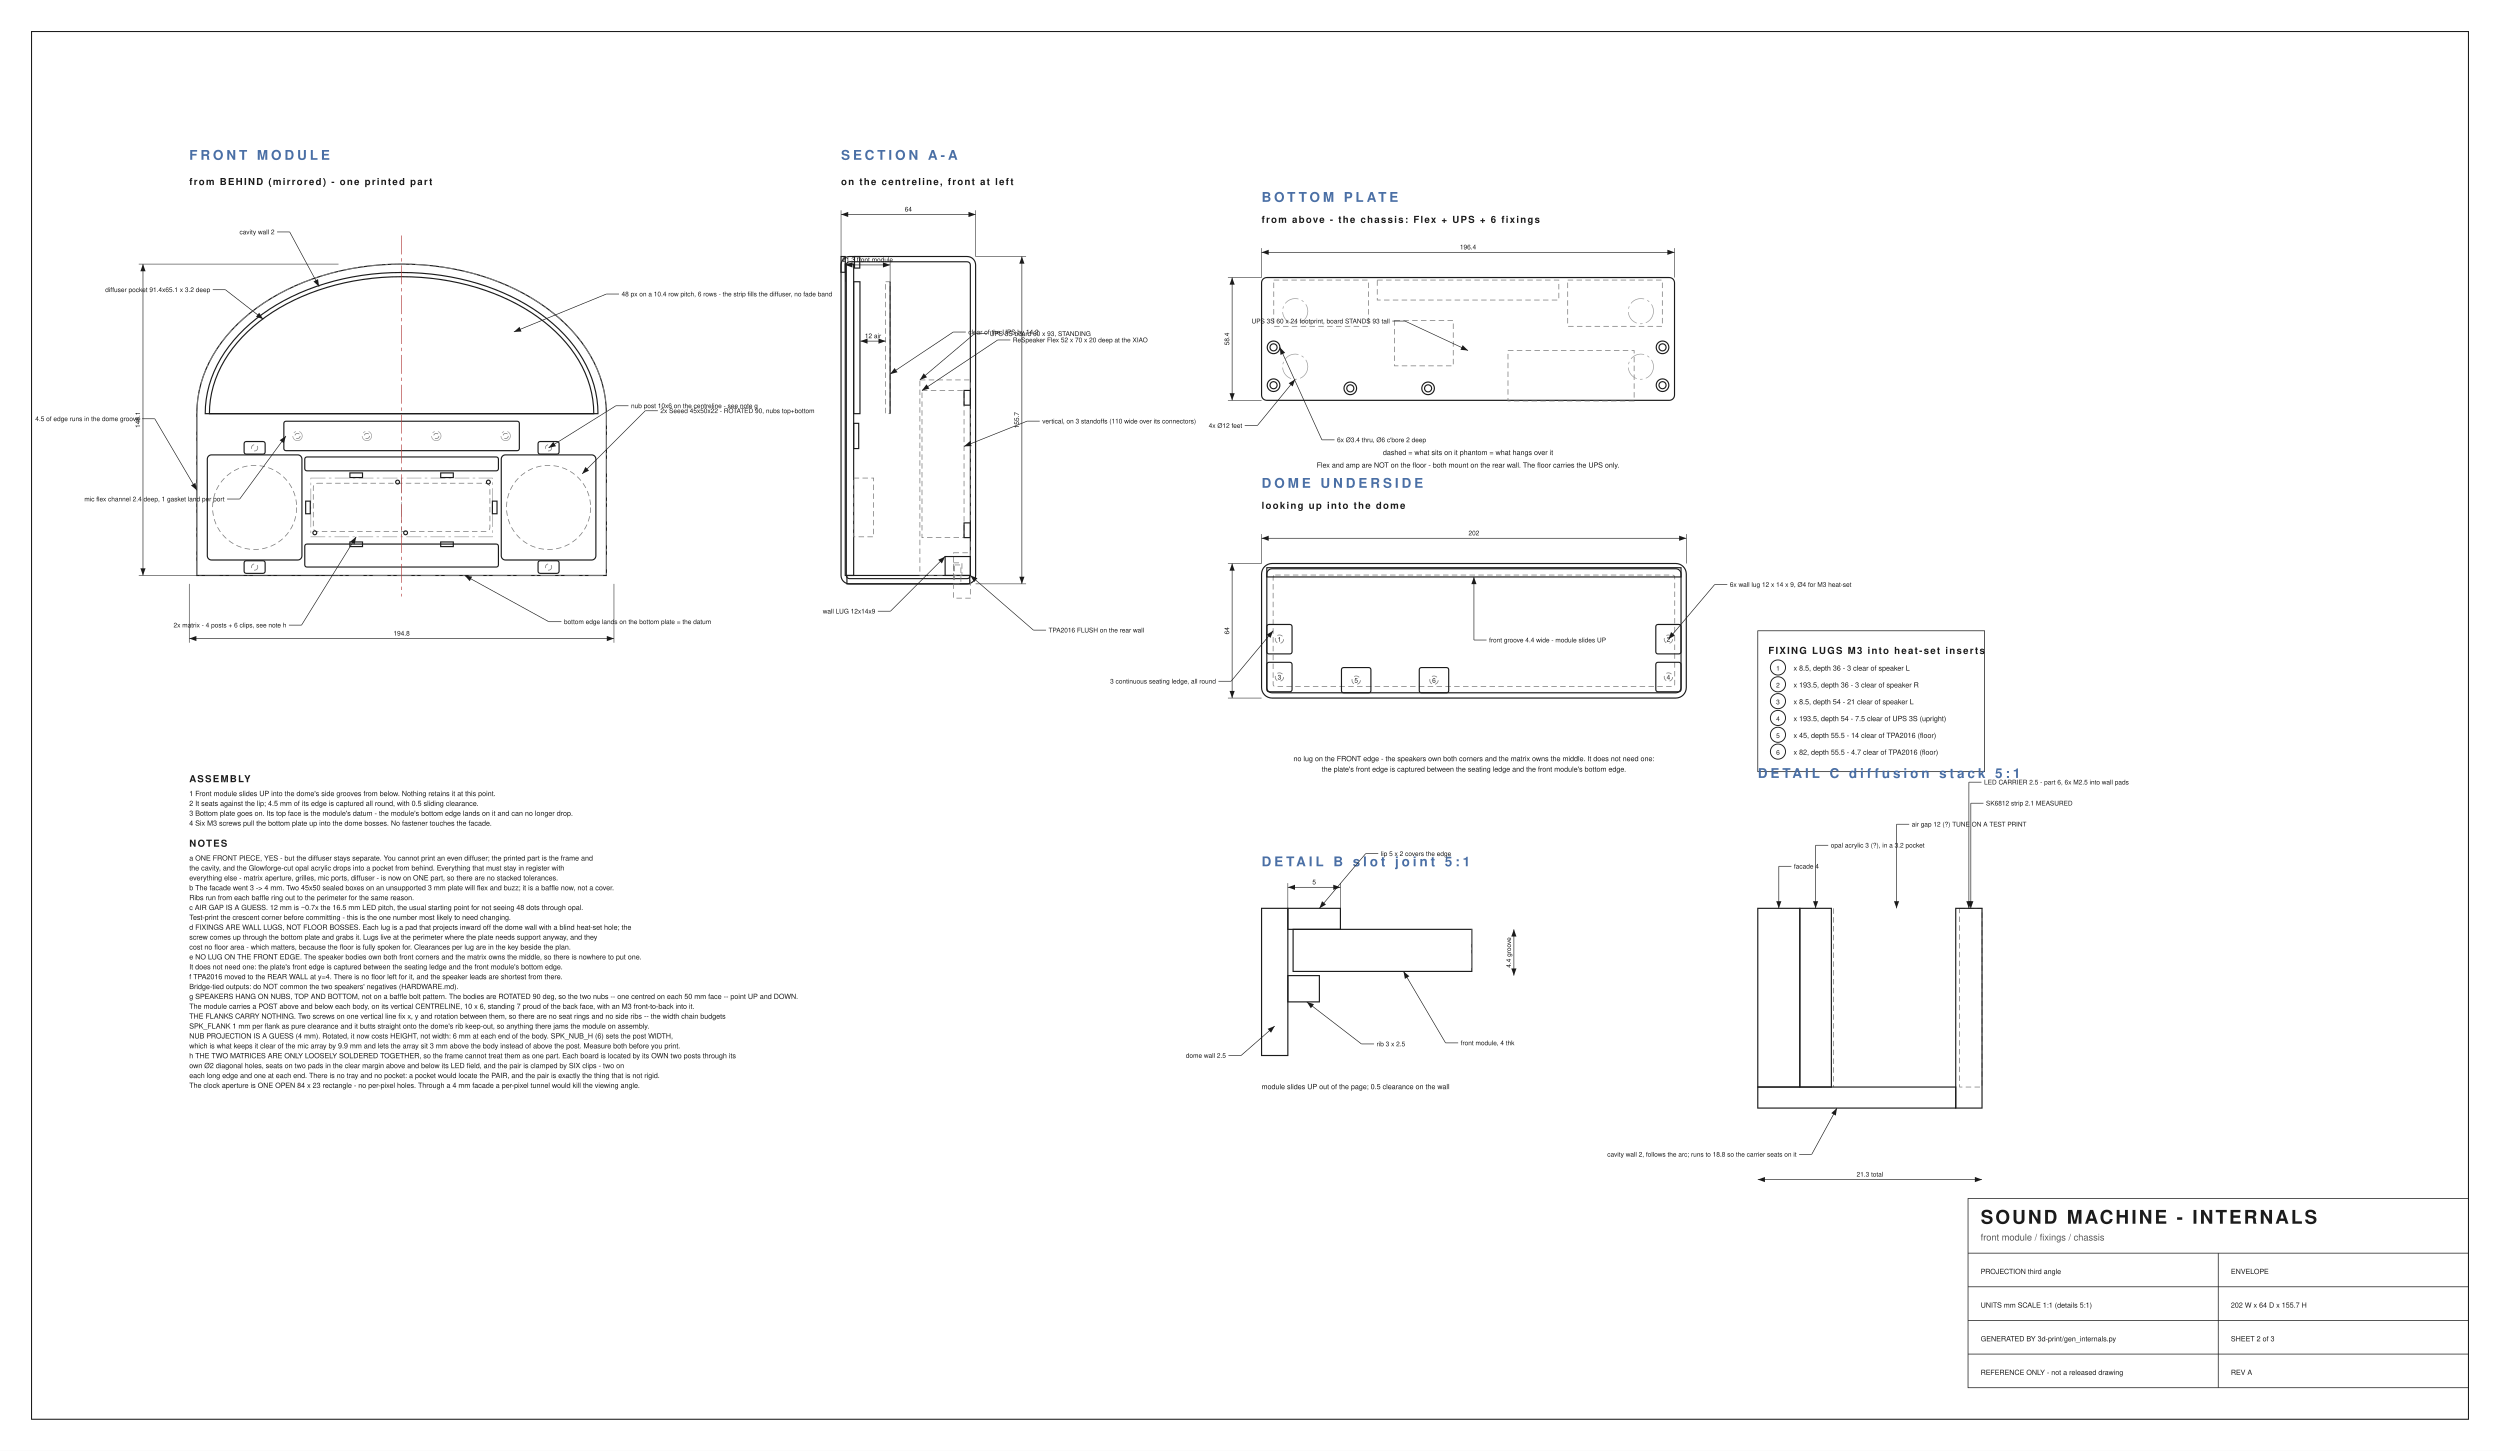
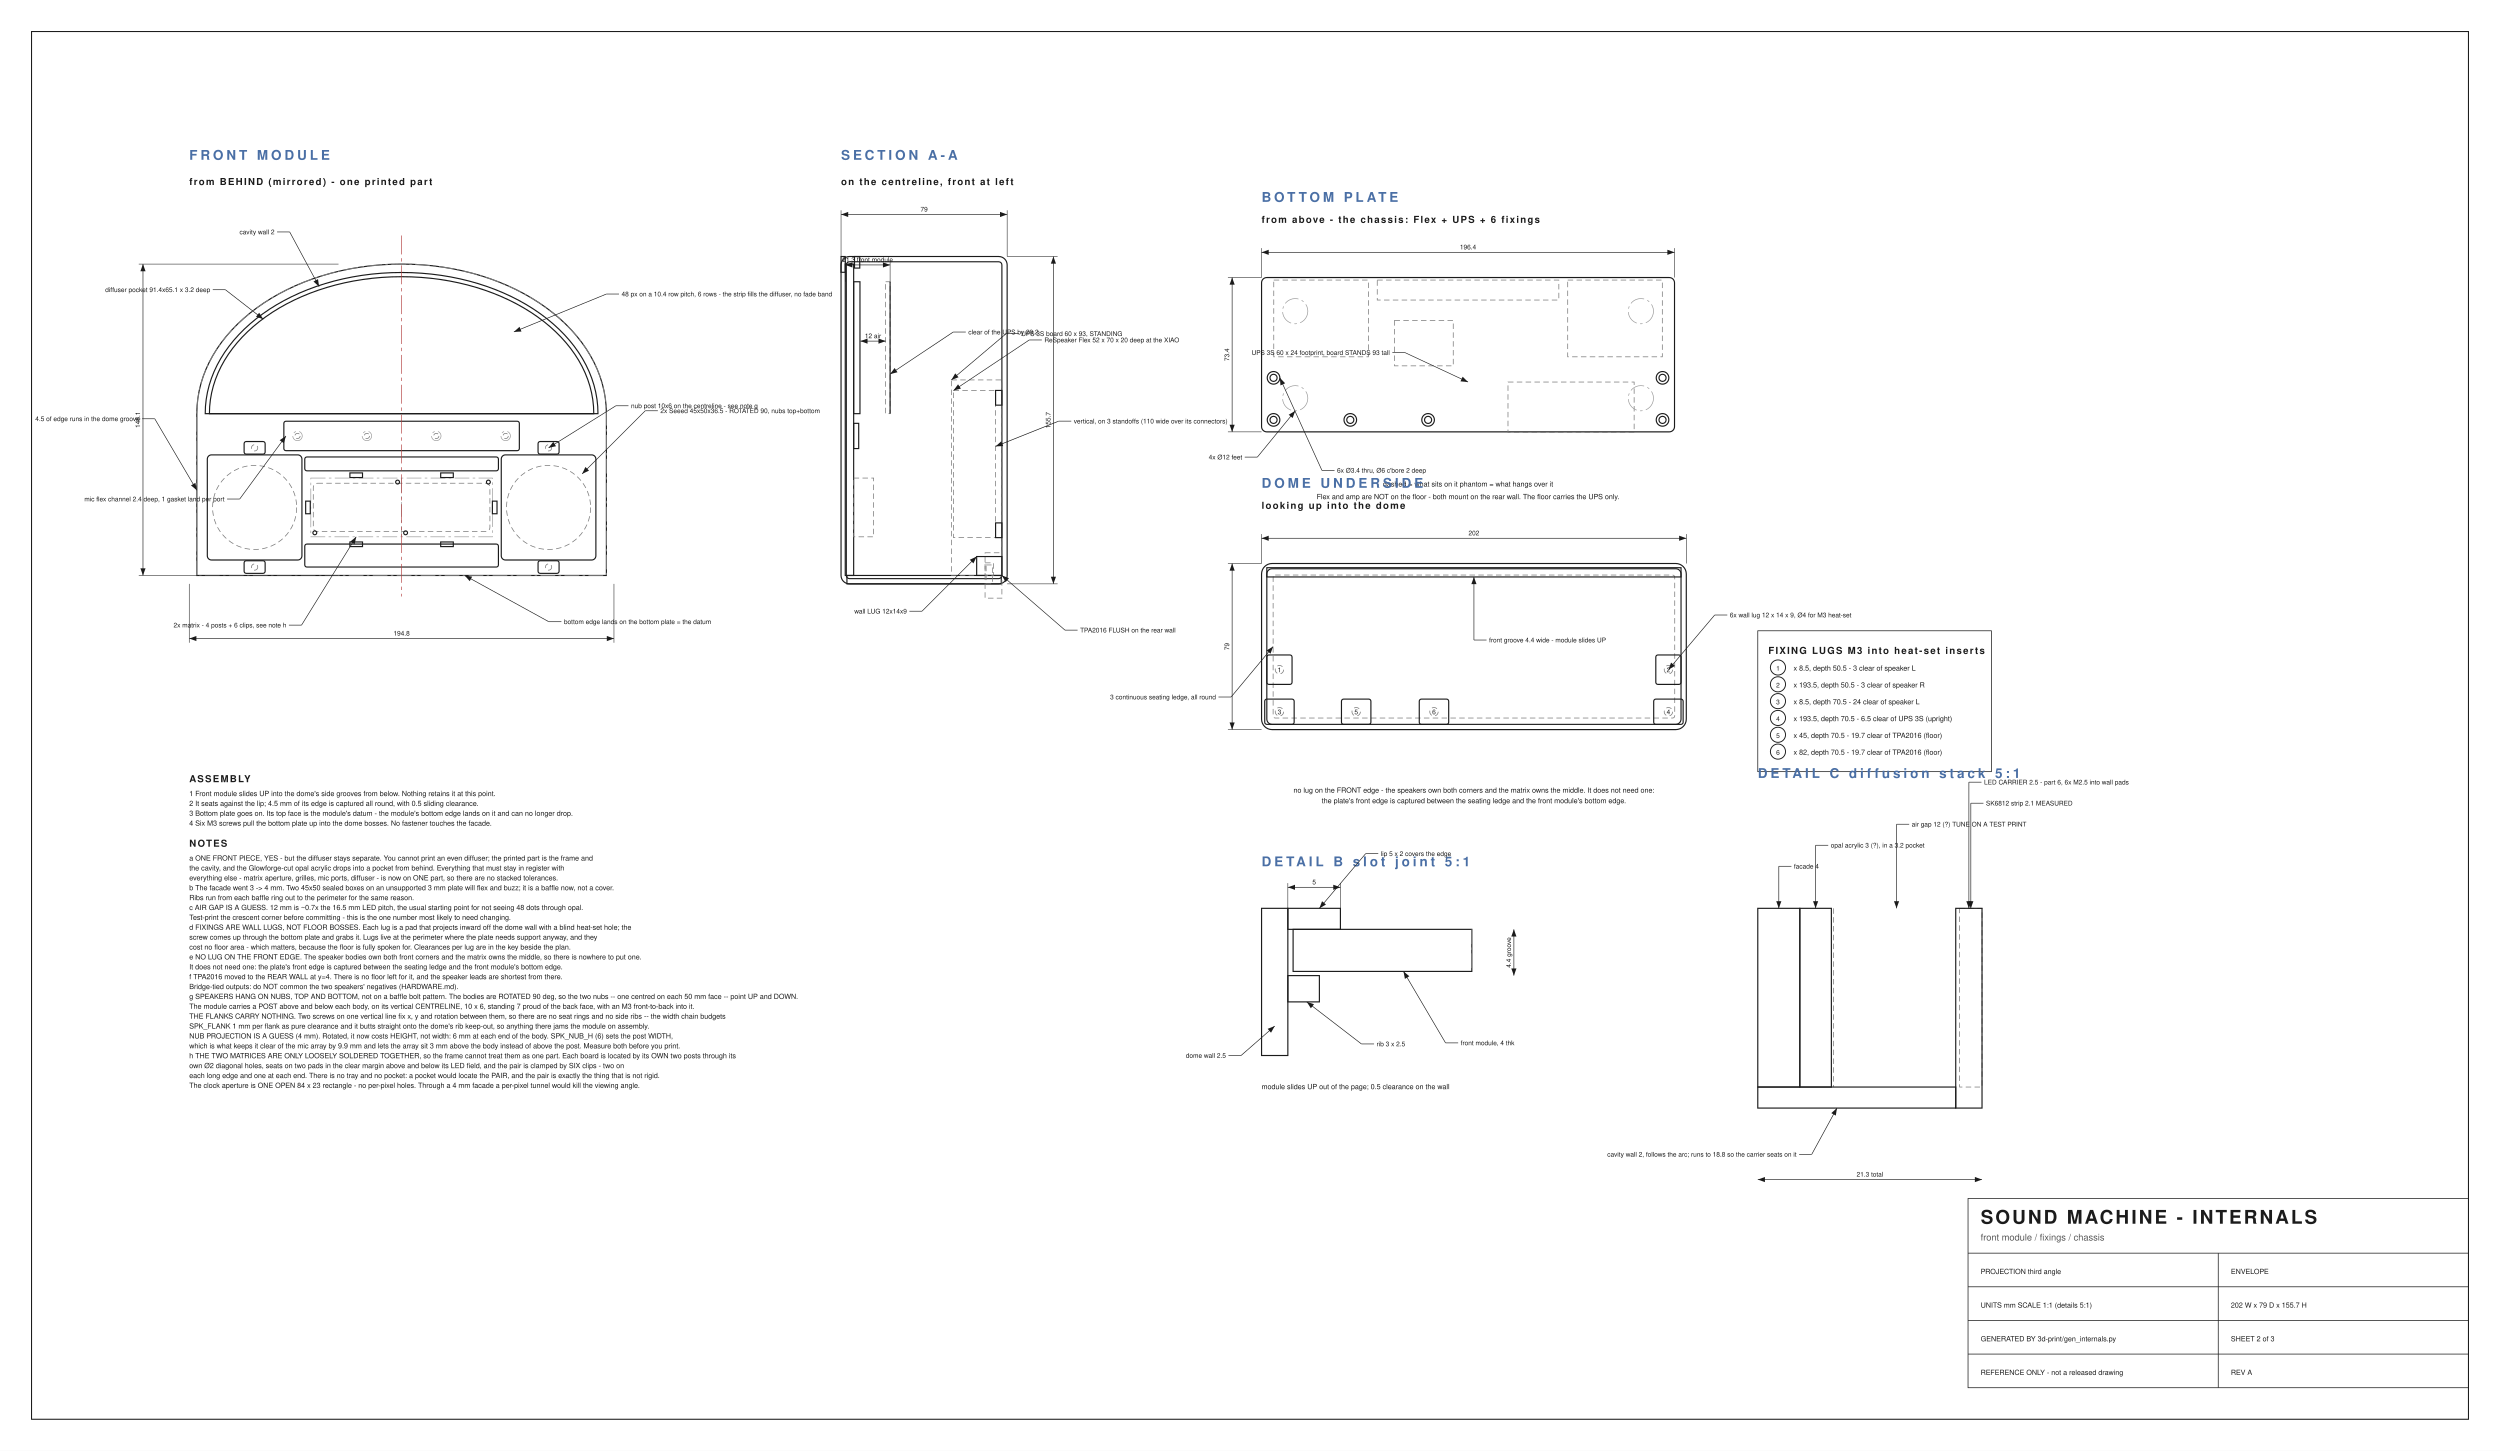
<svg xmlns="http://www.w3.org/2000/svg" version="1.1" width="1189mm" height="690mm" viewBox="0 0 1189 690">
  <defs>
    <marker id="arw" viewBox="0 0 10 10" refX="10" refY="5" markerWidth="3.4" markerHeight="3.4" orient="auto-start-reverse" markerUnits="userSpaceOnUse">
      <path d="M0,1.4 L10,5 L0,8.6 z" fill="#1b1b1b" />
    </marker>
    <style>
  text { font-family: "Helvetica Neue", Helvetica, Arial, sans-serif; fill:#1b1b1b; }
  .obj  { fill:none; stroke:#1b1b1b; stroke-width:0.55; }
  .hid  { fill:none; stroke:#7a7a7a; stroke-width:0.35; stroke-dasharray:2.6 1.6; }
  .phan { fill:none; stroke:#9a9a9a; stroke-width:0.32; stroke-dasharray:7 1.6 1.2 1.6; }
  .led  { fill:none; stroke:#9a9a9a; stroke-width:0.3; }
  .ctr  { fill:none; stroke:#b03a3a; stroke-width:0.3;  stroke-dasharray:9 1.8 1.6 1.8; }
  .dim  { fill:none; stroke:#1b1b1b; stroke-width:0.3; }
  .ext  { fill:none; stroke:#1b1b1b; stroke-width:0.25; }
  .traj { fill:none; stroke:#4a6fa5; stroke-width:0.35; stroke-dasharray:5 2; }
  .bal  { fill:#ffffff; stroke:#1b1b1b; stroke-width:0.45; }
  .dtx  { font-size:3.1px; }
  .balt { font-size:4.4px; font-weight:600; }
  .note { font-size:3.4px; }
  .lbl  { font-size:4.6px; font-weight:600; letter-spacing:0.6px; }
  .blk  { font-size:6.4px; font-weight:700; letter-spacing:1.4px; fill:#4a6fa5; }
  .ttl  { font-size:9px;   font-weight:700; letter-spacing:1px; }
  .sub  { font-size:4.4px; fill:#555; }
  .frame{ fill:none; stroke:#1b1b1b; stroke-width:0.5; }
  .tb   { fill:none; stroke:#1b1b1b; stroke-width:0.35; }
</style>
  </defs>
  <rect x="0" y="0" width="1189" height="690" fill="#ffffff" />
  <rect class="frame" x="15" y="15" width="1159" height="660" />
  <g id="FRONT-MODULE" transform="translate(90,122)">
    <text class="blk" x="0" y="-46" text-anchor="start">FRONT MODULE</text>
    <text class="lbl" x="0" y="-34" text-anchor="start">from BEHIND (mirrored) - one printed part</text>
    <g id="fm-body">
      <path class="obj" d="M3.6,151.69 V74.74 A97.4,71.14 0 0 1 198.4,74.74 V151.69 Z" />
      <path class="phan" d="M3.6,151.69 V74.74 A97.4,71.14 0 0 1 198.4,74.74 V151.69 Z" />
      <path class="obj" d="M9.6,74.74 A91.4,65.14 0 0 1 192.4,74.74 Z" />
      <path class="obj" d="M7.6,74.74 A93.4,67.14 0 0 1 194.4,74.74 Z" />
      <rect class="phan" x="57.82" y="105.37" width="86.36" height="27.94" />
      <line class="phan" x1="101" y1="105.37" x2="101" y2="133.31" />
      <path class="hid" d="M61,107.84 H141 A2,2 0 0 1 143,109.84 V128.84 A2,2 0 0 1 141,130.84 H61 A2,2 0 0 1 59,128.84 V109.84 A2,2 0 0 1 61,107.84 Z" />
      <circle class="obj" cx="59.725" cy="131.405" r="0.925" />
      <circle class="obj" cx="99.095" cy="107.275" r="0.925" />
      <circle class="obj" cx="102.905" cy="131.405" r="0.925" />
      <circle class="obj" cx="142.275" cy="107.275" r="0.925" />
      <rect class="obj" x="76.41" y="135.76" width="6" height="2.2" />
      <rect class="obj" x="76.41" y="102.92" width="6" height="2.2" />
      <rect class="obj" x="119.59" y="135.76" width="6" height="2.2" />
      <rect class="obj" x="119.59" y="102.92" width="6" height="2.2" />
      <rect class="obj" x="55.37" y="116.34" width="2.2" height="6" />
      <rect class="obj" x="144.18" y="116.34" width="2.2" height="6" />
      <path class="obj" d="M10.6,94.34 H51.6 A2,2 0 0 1 53.6,96.34 V142.34 A2,2 0 0 1 51.6,144.34 H10.6 A2,2 0 0 1 8.6,142.34 V96.34 A2,2 0 0 1 10.6,94.34 Z" />
      <circle class="hid" cx="31.1" cy="119.34" r="20" />
      <path class="obj" d="M27.1,144.69 H35.1 A1,1 0 0 1 36.1,145.69 V149.69 A1,1 0 0 1 35.1,150.69 H27.1 A1,1 0 0 1 26.1,149.69 V145.69 A1,1 0 0 1 27.1,144.69 Z" />
      <circle class="hid" cx="31.1" cy="147.69" r="1.5" />
      <path class="obj" d="M27.1,87.99 H35.1 A1,1 0 0 1 36.1,88.99 V92.99 A1,1 0 0 1 35.1,93.99 H27.1 A1,1 0 0 1 26.1,92.99 V88.99 A1,1 0 0 1 27.1,87.99 Z" />
      <circle class="hid" cx="31.1" cy="90.99" r="1.5" />
      <path class="obj" d="M150.4,94.34 H191.4 A2,2 0 0 1 193.4,96.34 V142.34 A2,2 0 0 1 191.4,144.34 H150.4 A2,2 0 0 1 148.4,142.34 V96.34 A2,2 0 0 1 150.4,94.34 Z" />
      <circle class="hid" cx="170.9" cy="119.34" r="20" />
      <path class="obj" d="M166.9,144.69 H174.9 A1,1 0 0 1 175.9,145.69 V149.69 A1,1 0 0 1 174.9,150.69 H166.9 A1,1 0 0 1 165.9,149.69 V145.69 A1,1 0 0 1 166.9,144.69 Z" />
      <circle class="hid" cx="170.9" cy="147.69" r="1.5" />
      <path class="obj" d="M166.9,87.99 H174.9 A1,1 0 0 1 175.9,88.99 V92.99 A1,1 0 0 1 174.9,93.99 H166.9 A1,1 0 0 1 165.9,92.99 V88.99 A1,1 0 0 1 166.9,87.99 Z" />
      <circle class="hid" cx="170.9" cy="90.99" r="1.5" />
      <path class="obj" d="M55.95,136.76 H146.05 A1,1 0 0 1 147.05,137.76 V146.69 A1,1 0 0 1 146.05,147.69 H55.95 A1,1 0 0 1 54.95,146.69 V137.76 A1,1 0 0 1 55.95,136.76 Z" />
      <path class="obj" d="M55.95,95.34 H146.05 A1,1 0 0 1 147.05,96.34 V100.92 A1,1 0 0 1 146.05,101.92 H55.95 A1,1 0 0 1 54.95,100.92 V96.34 A1,1 0 0 1 55.95,95.34 Z" />
      <path class="obj" d="M46,78.34 H156 A1,1 0 0 1 157,79.34 V91.34 A1,1 0 0 1 156,92.34 H46 A1,1 0 0 1 45,91.34 V79.34 A1,1 0 0 1 46,78.34 Z" />
      <circle class="hid" cx="51.5" cy="85.34" r="1.25" />
      <circle class="phan" cx="51.5" cy="85.34" r="2.25" />
      <circle class="hid" cx="84.5" cy="85.34" r="1.25" />
      <circle class="phan" cx="84.5" cy="85.34" r="2.25" />
      <circle class="hid" cx="117.5" cy="85.34" r="1.25" />
      <circle class="phan" cx="117.5" cy="85.34" r="2.25" />
      <circle class="hid" cx="150.5" cy="85.34" r="1.25" />
      <circle class="phan" cx="150.5" cy="85.34" r="2.25" />
    </g>
    <g id="fm-dims">
      <line class="ctr" x1="101" y1="-10" x2="101" y2="161.69" />
      <line class="ext" x1="0" y1="155.69" x2="0" y2="183.69" />
      <line class="ext" x1="202" y1="155.69" x2="202" y2="183.69" />
      <line class="dim" x1="0" y1="181.69" x2="202" y2="181.69" marker-start="url(#arw)" marker-end="url(#arw)" />
      <text class="dtx" x="101" y="180.29" text-anchor="middle">194.8</text>
      <line class="ext" x1="71" y1="3.6" x2="-24" y2="3.6" />
      <line class="ext" x1="71" y1="151.69" x2="-24" y2="151.69" />
      <line class="dim" x1="-22" y1="3.6" x2="-22" y2="151.69" marker-start="url(#arw)" marker-end="url(#arw)" />
      <text class="dtx" x="-23.4" y="77.645" text-anchor="middle" transform="rotate(-90 -23.4 77.645)">148.1</text>
      <line class="dim" x1="35.192" y1="29.793" x2="17.192" y2="15.793" marker-start="url(#arw)" />
      <line class="dim" x1="17.192" y1="15.793" x2="11.192" y2="15.793" />
      <text class="dtx" x="9.992" y="16.893" text-anchor="end">diffuser pocket 91.4x65.1 x 3.2 deep</text>
      <line class="dim" x1="61.772" y1="14.314" x2="47.772" y2="-11.686" marker-start="url(#arw)" />
      <line class="dim" x1="47.772" y1="-11.686" x2="41.772" y2="-11.686" />
      <text class="dtx" x="40.572" y="-10.586" text-anchor="end">cavity wall 2</text>
      <line class="dim" x1="154.4" y1="35.841" x2="198.4" y2="17.841" marker-start="url(#arw)" />
      <line class="dim" x1="198.4" y1="17.841" x2="204.4" y2="17.841" />
      <text class="dtx" x="205.6" y="18.941" text-anchor="start">48 px on a 10.4 row pitch, 6 rows - the strip fills the diffuser, no fade band</text>
      <line class="dim" x1="79.41" y1="133.31" x2="53.41" y2="175.31" marker-start="url(#arw)" />
      <line class="dim" x1="53.41" y1="175.31" x2="47.41" y2="175.31" />
      <text class="dtx" x="46.21" y="176.41" text-anchor="end">2x matrix - 4 posts + 6 clips, see note h</text>
      <line class="dim" x1="186.875" y1="103.365" x2="216.875" y2="73.365" marker-start="url(#arw)" />
      <line class="dim" x1="216.875" y1="73.365" x2="222.875" y2="73.365" />
-       <text class="dtx" x="224.075" y="74.465" text-anchor="start">2x Seeed 45x50x22 - ROTATED 90, nubs top+bottom</text>
+       <text class="dtx" x="224.075" y="74.465" text-anchor="start">2x Seeed 45x50x36.5 - ROTATED 90, nubs top+bottom</text>
      <line class="dim" x1="170.9" y1="90.99" x2="202.9" y2="70.99" marker-start="url(#arw)" />
      <line class="dim" x1="202.9" y1="70.99" x2="208.9" y2="70.99" />
      <text class="dtx" x="210.1" y="72.09" text-anchor="start">nub post 10x6 on the centreline - see note g</text>
      <line class="dim" x1="46" y1="85.34" x2="24" y2="115.34" marker-start="url(#arw)" />
      <line class="dim" x1="24" y1="115.34" x2="18" y2="115.34" />
      <text class="dtx" x="16.8" y="116.44" text-anchor="end">mic flex channel 2.4 deep, 1 gasket land per port</text>
      <line class="dim" x1="3.6" y1="111.167" x2="-16.4" y2="77.167" marker-start="url(#arw)" />
      <line class="dim" x1="-16.4" y1="77.167" x2="-22.4" y2="77.167" />
      <text class="dtx" x="-23.6" y="78.267" text-anchor="end">4.5 of edge runs in the dome groove</text>
      <line class="dim" x1="131" y1="151.69" x2="171" y2="173.69" marker-start="url(#arw)" />
      <line class="dim" x1="171" y1="173.69" x2="177" y2="173.69" />
      <text class="dtx" x="178.2" y="174.79" text-anchor="start">bottom edge lands on the bottom plate = the datum</text>
    </g>
  </g>
  <g id="SECTION-AA" transform="translate(400,122)">
    <text class="blk" x="0" y="-46" text-anchor="start">SECTION A-A</text>
    <text class="lbl" x="0" y="-34" text-anchor="start">on the centreline, front at left</text>
    <g id="sec-dome">
-       <path class="obj" d="M4,0 H60 A4,4 0 0 1 64,4 V151.69 A4,4 0 0 1 60,155.69 H4 A4,4 0 0 1 0,151.69 V4 A4,4 0 0 1 4,0 Z" />
-       <path class="obj" d="M4,2.5 H60 A1.5,1.5 0 0 1 61.5,4 V151.69 A1.5,1.5 0 0 1 60,153.19 H4 A1.5,1.5 0 0 1 2.5,151.69 V4 A1.5,1.5 0 0 1 4,2.5 Z" />
+       <path class="obj" d="M4,0 H75 A4,4 0 0 1 79,4 V151.69 A4,4 0 0 1 75,155.69 H4 A4,4 0 0 1 0,151.69 V4 A4,4 0 0 1 4,0 Z" />
+       <path class="obj" d="M4,2.5 H75 A1.5,1.5 0 0 1 76.5,4 V151.69 A1.5,1.5 0 0 1 75,153.19 H4 A1.5,1.5 0 0 1 2.5,151.69 V4 A1.5,1.5 0 0 1 4,2.5 Z" />
      <rect class="obj" x="0" y="0" width="2" height="7.5" />
      <rect class="obj" x="6.4" y="0" width="2.5" height="5.5" />
    </g>
    <g id="sec-front-module">
      <rect class="obj" x="2" y="3.6" width="4" height="148.09" />
      <rect class="obj" x="6" y="12" width="3" height="62.74" />
      <rect class="hid" x="21.2" y="12" width="2.13" height="62.74" />
      <line class="obj" x1="23.33" y1="12" x2="23.33" y2="74.74" />
      <rect class="hid" x="6" y="105.37" width="9.5" height="27.94" />
      <rect class="obj" x="6" y="79.34" width="2.4" height="12" />
    </g>
    <g id="sec-internals">
-       <rect class="obj" x="2.8" y="151.69" width="58.4" height="4" />
-       <rect class="hid" x="37.5" y="58.69" width="24" height="93" />
-       <rect class="hid" x="53.5" y="140.895" width="8" height="21.59" />
-       <rect class="hid" x="38.5" y="63.69" width="20" height="70" />
-       <rect class="obj" x="58.5" y="126.69" width="3" height="7" />
-       <rect class="obj" x="58.5" y="63.69" width="3" height="7" />
-       <rect class="obj" x="49.5" y="142.69" width="12" height="9" />
-       <rect class="hid" x="53.5" y="145.69" width="4" height="6" />
-       <rect class="hid" x="54" y="146.69" width="3" height="9" />
+       <rect class="obj" x="2.8" y="151.69" width="73.4" height="4" />
+       <rect class="hid" x="52.5" y="58.69" width="24" height="93" />
+       <rect class="hid" x="68.5" y="140.895" width="8" height="21.59" />
+       <rect class="hid" x="53.5" y="63.69" width="20" height="70" />
+       <rect class="obj" x="73.5" y="126.69" width="3" height="7" />
+       <rect class="obj" x="73.5" y="63.69" width="3" height="7" />
+       <rect class="obj" x="64.5" y="142.69" width="12" height="9" />
+       <rect class="hid" x="68.5" y="145.69" width="4" height="6" />
+       <rect class="hid" x="69" y="146.69" width="3" height="9" />
    </g>
    <g id="sec-dims">
      <line class="ext" x1="0" y1="0" x2="0" y2="-22" />
-       <line class="ext" x1="64" y1="0" x2="64" y2="-22" />
-       <line class="dim" x1="0" y1="-20" x2="64" y2="-20" marker-start="url(#arw)" marker-end="url(#arw)" />
-       <text class="dtx" x="32" y="-21.4" text-anchor="middle">64</text>
-       <line class="ext" x1="64" y1="0" x2="88" y2="0" />
-       <line class="ext" x1="64" y1="155.69" x2="88" y2="155.69" />
-       <line class="dim" x1="86" y1="0" x2="86" y2="155.69" marker-start="url(#arw)" marker-end="url(#arw)" />
-       <text class="dtx" x="84.6" y="77.845" text-anchor="middle" transform="rotate(-90 84.6 77.845)">155.7</text>
+       <line class="ext" x1="79" y1="0" x2="79" y2="-22" />
+       <line class="dim" x1="0" y1="-20" x2="79" y2="-20" marker-start="url(#arw)" marker-end="url(#arw)" />
+       <text class="dtx" x="39.5" y="-21.4" text-anchor="middle">79</text>
+       <line class="ext" x1="79" y1="0" x2="103" y2="0" />
+       <line class="ext" x1="79" y1="155.69" x2="103" y2="155.69" />
+       <line class="dim" x1="101" y1="0" x2="101" y2="155.69" marker-start="url(#arw)" marker-end="url(#arw)" />
+       <text class="dtx" x="99.6" y="77.845" text-anchor="middle" transform="rotate(-90 99.6 77.845)">155.7</text>
      <line class="ext" x1="2" y1="12" x2="2" y2="2" />
      <line class="ext" x1="23.33" y1="12" x2="23.33" y2="2" />
      <line class="dim" x1="2" y1="4" x2="23.33" y2="4" marker-start="url(#arw)" marker-end="url(#arw)" />
      <text class="dtx" x="12.665" y="2.6" text-anchor="middle">21.3 front module</text>
      <line class="dim" x1="9.2" y1="40.233" x2="21.2" y2="40.233" marker-start="url(#arw)" marker-end="url(#arw)" />
      <text class="dtx" x="15.2" y="38.833" text-anchor="middle">12 air</text>
      <line class="dim" x1="23.33" y1="55.918" x2="53.33" y2="35.918" marker-start="url(#arw)" />
      <line class="dim" x1="53.33" y1="35.918" x2="59.33" y2="35.918" />
-       <text class="dtx" x="60.53" y="37.018" text-anchor="start">clear of the UPS by 14.2</text>
-       <line class="dim" x1="37.5" y1="58.69" x2="63.5" y2="36.69" marker-start="url(#arw)" />
-       <line class="dim" x1="63.5" y1="36.69" x2="69.5" y2="36.69" />
-       <text class="dtx" x="70.7" y="37.79" text-anchor="start">UPS 3S board 60 x 93, STANDING</text>
-       <line class="dim" x1="61.5" y1="151.69" x2="91.5" y2="177.69" marker-start="url(#arw)" />
-       <line class="dim" x1="91.5" y1="177.69" x2="97.5" y2="177.69" />
-       <text class="dtx" x="98.7" y="178.79" text-anchor="start">TPA2016 FLUSH on the rear wall</text>
-       <line class="dim" x1="49.5" y1="142.69" x2="23.5" y2="168.69" marker-start="url(#arw)" />
-       <line class="dim" x1="23.5" y1="168.69" x2="17.5" y2="168.69" />
-       <text class="dtx" x="16.3" y="169.79" text-anchor="end">wall LUG 12x14x9</text>
-       <line class="dim" x1="38.5" y1="63.69" x2="74.5" y2="39.69" marker-start="url(#arw)" />
-       <line class="dim" x1="74.5" y1="39.69" x2="80.5" y2="39.69" />
-       <text class="dtx" x="81.7" y="40.79" text-anchor="start">ReSpeaker Flex 52 x 70 x 20 deep at the XIAO</text>
-       <line class="dim" x1="58.5" y1="90.29" x2="88.5" y2="78.29" marker-start="url(#arw)" />
-       <line class="dim" x1="88.5" y1="78.29" x2="94.5" y2="78.29" />
-       <text class="dtx" x="95.7" y="79.39" text-anchor="start">vertical, on 3 standoffs (110 wide over its connectors)</text>
+       <text class="dtx" x="60.53" y="37.018" text-anchor="start">clear of the UPS by 29.2</text>
+       <line class="dim" x1="52.5" y1="58.69" x2="78.5" y2="36.69" marker-start="url(#arw)" />
+       <line class="dim" x1="78.5" y1="36.69" x2="84.5" y2="36.69" />
+       <text class="dtx" x="85.7" y="37.79" text-anchor="start">UPS 3S board 60 x 93, STANDING</text>
+       <line class="dim" x1="76.5" y1="151.69" x2="106.5" y2="177.69" marker-start="url(#arw)" />
+       <line class="dim" x1="106.5" y1="177.69" x2="112.5" y2="177.69" />
+       <text class="dtx" x="113.7" y="178.79" text-anchor="start">TPA2016 FLUSH on the rear wall</text>
+       <line class="dim" x1="64.5" y1="142.69" x2="38.5" y2="168.69" marker-start="url(#arw)" />
+       <line class="dim" x1="38.5" y1="168.69" x2="32.5" y2="168.69" />
+       <text class="dtx" x="31.3" y="169.79" text-anchor="end">wall LUG 12x14x9</text>
+       <line class="dim" x1="53.5" y1="63.69" x2="89.5" y2="39.69" marker-start="url(#arw)" />
+       <line class="dim" x1="89.5" y1="39.69" x2="95.5" y2="39.69" />
+       <text class="dtx" x="96.7" y="40.79" text-anchor="start">ReSpeaker Flex 52 x 70 x 20 deep at the XIAO</text>
+       <line class="dim" x1="73.5" y1="90.29" x2="103.5" y2="78.29" marker-start="url(#arw)" />
+       <line class="dim" x1="103.5" y1="78.29" x2="109.5" y2="78.29" />
+       <text class="dtx" x="110.7" y="79.39" text-anchor="start">vertical, on 3 standoffs (110 wide over its connectors)</text>
    </g>
  </g>
  <g id="BOTTOM-PLATE" transform="translate(600,132)">
    <text class="blk" x="0" y="-36" text-anchor="start">BOTTOM PLATE</text>
    <text class="lbl" x="0" y="-26" text-anchor="start">from above - the chassis: Flex + UPS + 6 fixings</text>
    <g id="bp-body">
-       <path class="obj" d="M2.5,0 H193.9 A2.5,2.5 0 0 1 196.4,2.5 V55.9 A2.5,2.5 0 0 1 193.9,58.4 H2.5 A2.5,2.5 0 0 1 0,55.9 V2.5 A2.5,2.5 0 0 1 2.5,0 Z" />
-       <rect class="hid" x="5.8" y="1.2" width="45" height="22" />
-       <rect class="hid" x="145.6" y="1.2" width="45" height="22" />
+       <path class="obj" d="M2.5,0 H193.9 A2.5,2.5 0 0 1 196.4,2.5 V70.9 A2.5,2.5 0 0 1 193.9,73.4 H2.5 A2.5,2.5 0 0 1 0,70.9 V2.5 A2.5,2.5 0 0 1 2.5,0 Z" />
+       <rect class="hid" x="5.8" y="1.2" width="45" height="36.5" />
+       <rect class="hid" x="145.6" y="1.2" width="45" height="36.5" />
      <rect class="hid" x="55.02" y="1.2" width="86.36" height="9.5" />
-       <rect class="hid" x="117.2" y="34.7" width="60" height="24" />
+       <rect class="hid" x="117.2" y="49.7" width="60" height="24" />
      <rect class="hid" x="63.23" y="20.405" width="27.94" height="21.59" />
-       <circle class="obj" cx="5.7" cy="33.2" r="1.7" />
-       <circle class="obj" cx="5.7" cy="33.2" r="3" />
-       <circle class="obj" cx="190.7" cy="33.2" r="1.7" />
-       <circle class="obj" cx="190.7" cy="33.2" r="3" />
-       <circle class="obj" cx="5.7" cy="51.2" r="1.7" />
-       <circle class="obj" cx="5.7" cy="51.2" r="3" />
-       <circle class="obj" cx="190.7" cy="51.2" r="1.7" />
-       <circle class="obj" cx="190.7" cy="51.2" r="3" />
-       <circle class="obj" cx="42.2" cy="52.7" r="1.7" />
-       <circle class="obj" cx="42.2" cy="52.7" r="3" />
-       <circle class="obj" cx="79.2" cy="52.7" r="1.7" />
-       <circle class="obj" cx="79.2" cy="52.7" r="3" />
+       <circle class="obj" cx="5.7" cy="47.7" r="1.7" />
+       <circle class="obj" cx="5.7" cy="47.7" r="3" />
+       <circle class="obj" cx="190.7" cy="47.7" r="1.7" />
+       <circle class="obj" cx="190.7" cy="47.7" r="3" />
+       <circle class="obj" cx="5.7" cy="67.7" r="1.7" />
+       <circle class="obj" cx="5.7" cy="67.7" r="3" />
+       <circle class="obj" cx="190.7" cy="67.7" r="1.7" />
+       <circle class="obj" cx="190.7" cy="67.7" r="3" />
+       <circle class="obj" cx="42.2" cy="67.7" r="1.7" />
+       <circle class="obj" cx="42.2" cy="67.7" r="3" />
+       <circle class="obj" cx="79.2" cy="67.7" r="1.7" />
+       <circle class="obj" cx="79.2" cy="67.7" r="3" />
      <circle class="phan" cx="16" cy="16" r="6" />
-       <circle class="phan" cx="16" cy="42.4" r="6" />
+       <circle class="phan" cx="16" cy="57.4" r="6" />
      <circle class="phan" cx="180.4" cy="16" r="6" />
-       <circle class="phan" cx="180.4" cy="42.4" r="6" />
+       <circle class="phan" cx="180.4" cy="57.4" r="6" />
    </g>
    <g id="bp-dims">
      <line class="ext" x1="0" y1="0" x2="0" y2="-14" />
      <line class="ext" x1="196.4" y1="0" x2="196.4" y2="-14" />
      <line class="dim" x1="0" y1="-12" x2="196.4" y2="-12" marker-start="url(#arw)" marker-end="url(#arw)" />
      <text class="dtx" x="98.2" y="-13.4" text-anchor="middle">196.4</text>
      <line class="ext" x1="0" y1="0" x2="-16" y2="0" />
-       <line class="ext" x1="0" y1="58.4" x2="-16" y2="58.4" />
-       <line class="dim" x1="-14" y1="0" x2="-14" y2="58.4" marker-start="url(#arw)" marker-end="url(#arw)" />
-       <text class="dtx" x="-15.4" y="29.2" text-anchor="middle" transform="rotate(-90 -15.4 29.2)">58.4</text>
-       <text class="note" x="98.2" y="90.4" text-anchor="middle">Flex and amp are NOT on the floor - both mount on the rear wall. The floor carries the UPS only.</text>
-       <line class="dim" x1="98.2" y1="34.7" x2="68.2" y2="20.7" marker-start="url(#arw)" />
-       <line class="dim" x1="68.2" y1="20.7" x2="62.2" y2="20.7" />
-       <text class="dtx" x="61" y="21.8" text-anchor="end">UPS 3S 60 x 24 footprint, board STANDS 93 tall</text>
-       <line class="dim" x1="8.7" y1="33.2" x2="28.7" y2="77.2" marker-start="url(#arw)" />
-       <line class="dim" x1="28.7" y1="77.2" x2="34.7" y2="77.2" />
-       <text class="dtx" x="35.9" y="78.3" text-anchor="start">6x Ø3.4 thru, Ø6 c'bore 2 deep</text>
-       <line class="dim" x1="16" y1="48.4" x2="-2" y2="70.4" marker-start="url(#arw)" />
-       <line class="dim" x1="-2" y1="70.4" x2="-8" y2="70.4" />
-       <text class="dtx" x="-9.2" y="71.5" text-anchor="end">4x Ø12 feet</text>
-       <text class="note" x="98.2" y="84.4" text-anchor="middle">dashed = what sits on it   phantom = what hangs over it</text>
+       <line class="ext" x1="0" y1="73.4" x2="-16" y2="73.4" />
+       <line class="dim" x1="-14" y1="0" x2="-14" y2="73.4" marker-start="url(#arw)" marker-end="url(#arw)" />
+       <text class="dtx" x="-15.4" y="36.7" text-anchor="middle" transform="rotate(-90 -15.4 36.7)">73.4</text>
+       <text class="note" x="98.2" y="105.4" text-anchor="middle">Flex and amp are NOT on the floor - both mount on the rear wall. The floor carries the UPS only.</text>
+       <line class="dim" x1="98.2" y1="49.7" x2="68.2" y2="35.7" marker-start="url(#arw)" />
+       <line class="dim" x1="68.2" y1="35.7" x2="62.2" y2="35.7" />
+       <text class="dtx" x="61" y="36.8" text-anchor="end">UPS 3S 60 x 24 footprint, board STANDS 93 tall</text>
+       <line class="dim" x1="8.7" y1="47.7" x2="28.7" y2="91.7" marker-start="url(#arw)" />
+       <line class="dim" x1="28.7" y1="91.7" x2="34.7" y2="91.7" />
+       <text class="dtx" x="35.9" y="92.8" text-anchor="start">6x Ø3.4 thru, Ø6 c'bore 2 deep</text>
+       <line class="dim" x1="16" y1="63.4" x2="-2" y2="85.4" marker-start="url(#arw)" />
+       <line class="dim" x1="-2" y1="85.4" x2="-8" y2="85.4" />
+       <text class="dtx" x="-9.2" y="86.5" text-anchor="end">4x Ø12 feet</text>
+       <text class="note" x="98.2" y="99.4" text-anchor="middle">dashed = what sits on it   phantom = what hangs over it</text>
    </g>
  </g>
  <g id="DOME-UNDERSIDE" transform="translate(600,268)">
    <text class="blk" x="0" y="-36" text-anchor="start">DOME UNDERSIDE</text>
    <text class="lbl" x="0" y="-26" text-anchor="start">looking up into the dome</text>
    <g id="du-body">
-       <path class="obj" d="M5,0 H197 A5,5 0 0 1 202,5 V59 A5,5 0 0 1 197,64 H5 A5,5 0 0 1 0,59 V5 A5,5 0 0 1 5,0 Z" />
-       <path class="obj" d="M5,2.5 H197 A2.5,2.5 0 0 1 199.5,5 V59 A2.5,2.5 0 0 1 197,61.5 H5 A2.5,2.5 0 0 1 2.5,59 V5 A2.5,2.5 0 0 1 5,2.5 Z" />
-       <path class="hid" d="M6.5,5.5 H195.5 A1,1 0 0 1 196.5,6.5 V57.5 A1,1 0 0 1 195.5,58.5 H6.5 A1,1 0 0 1 5.5,57.5 V6.5 A1,1 0 0 1 6.5,5.5 Z" />
+       <path class="obj" d="M5,0 H197 A5,5 0 0 1 202,5 V74 A5,5 0 0 1 197,79 H5 A5,5 0 0 1 0,74 V5 A5,5 0 0 1 5,0 Z" />
+       <path class="obj" d="M5,2.5 H197 A2.5,2.5 0 0 1 199.5,5 V74 A2.5,2.5 0 0 1 197,76.5 H5 A2.5,2.5 0 0 1 2.5,74 V5 A2.5,2.5 0 0 1 5,2.5 Z" />
+       <path class="hid" d="M6.5,5.5 H195.5 A1,1 0 0 1 196.5,6.5 V72.5 A1,1 0 0 1 195.5,73.5 H6.5 A1,1 0 0 1 5.5,72.5 V6.5 A1,1 0 0 1 6.5,5.5 Z" />
      <rect class="obj" x="2.5" y="2" width="197" height="4.4" />
-       <path class="obj" d="M3.5,29 H13.5 A1,1 0 0 1 14.5,30 V42 A1,1 0 0 1 13.5,43 H3.5 A1,1 0 0 1 2.5,42 V30 A1,1 0 0 1 3.5,29 Z" />
-       <circle class="hid" cx="8.5" cy="36" r="2" />
-       <path class="obj" d="M188.5,29 H198.5 A1,1 0 0 1 199.5,30 V42 A1,1 0 0 1 198.5,43 H188.5 A1,1 0 0 1 187.5,42 V30 A1,1 0 0 1 188.5,29 Z" />
-       <circle class="hid" cx="193.5" cy="36" r="2" />
-       <path class="obj" d="M3.5,47 H13.5 A1,1 0 0 1 14.5,48 V60 A1,1 0 0 1 13.5,61 H3.5 A1,1 0 0 1 2.5,60 V48 A1,1 0 0 1 3.5,47 Z" />
-       <circle class="hid" cx="8.5" cy="54" r="2" />
-       <path class="obj" d="M188.5,47 H198.5 A1,1 0 0 1 199.5,48 V60 A1,1 0 0 1 198.5,61 H188.5 A1,1 0 0 1 187.5,60 V48 A1,1 0 0 1 188.5,47 Z" />
-       <circle class="hid" cx="193.5" cy="54" r="2" />
-       <path class="obj" d="M39,49.5 H51 A1,1 0 0 1 52,50.5 V60.5 A1,1 0 0 1 51,61.5 H39 A1,1 0 0 1 38,60.5 V50.5 A1,1 0 0 1 39,49.5 Z" />
-       <circle class="hid" cx="45" cy="55.5" r="2" />
-       <path class="obj" d="M76,49.5 H88 A1,1 0 0 1 89,50.5 V60.5 A1,1 0 0 1 88,61.5 H76 A1,1 0 0 1 75,60.5 V50.5 A1,1 0 0 1 76,49.5 Z" />
-       <circle class="hid" cx="82" cy="55.5" r="2" />
+       <path class="obj" d="M3.5,43.5 H13.5 A1,1 0 0 1 14.5,44.5 V56.5 A1,1 0 0 1 13.5,57.5 H3.5 A1,1 0 0 1 2.5,56.5 V44.5 A1,1 0 0 1 3.5,43.5 Z" />
+       <circle class="hid" cx="8.5" cy="50.5" r="2" />
+       <path class="obj" d="M188.5,43.5 H198.5 A1,1 0 0 1 199.5,44.5 V56.5 A1,1 0 0 1 198.5,57.5 H188.5 A1,1 0 0 1 187.5,56.5 V44.5 A1,1 0 0 1 188.5,43.5 Z" />
+       <circle class="hid" cx="193.5" cy="50.5" r="2" />
+       <path class="obj" d="M2.5,64.5 H14.5 A1,1 0 0 1 15.5,65.5 V75.5 A1,1 0 0 1 14.5,76.5 H2.5 A1,1 0 0 1 1.5,75.5 V65.5 A1,1 0 0 1 2.5,64.5 Z" />
+       <circle class="hid" cx="8.5" cy="70.5" r="2" />
+       <path class="obj" d="M187.5,64.5 H199.5 A1,1 0 0 1 200.5,65.5 V75.5 A1,1 0 0 1 199.5,76.5 H187.5 A1,1 0 0 1 186.5,75.5 V65.5 A1,1 0 0 1 187.5,64.5 Z" />
+       <circle class="hid" cx="193.5" cy="70.5" r="2" />
+       <path class="obj" d="M39,64.5 H51 A1,1 0 0 1 52,65.5 V75.5 A1,1 0 0 1 51,76.5 H39 A1,1 0 0 1 38,75.5 V65.5 A1,1 0 0 1 39,64.5 Z" />
+       <circle class="hid" cx="45" cy="70.5" r="2" />
+       <path class="obj" d="M76,64.5 H88 A1,1 0 0 1 89,65.5 V75.5 A1,1 0 0 1 88,76.5 H76 A1,1 0 0 1 75,75.5 V65.5 A1,1 0 0 1 76,64.5 Z" />
+       <circle class="hid" cx="82" cy="70.5" r="2" />
    </g>
    <g id="du-dims">
      <line class="ext" x1="0" y1="0" x2="0" y2="-14" />
      <line class="ext" x1="202" y1="0" x2="202" y2="-14" />
      <line class="dim" x1="0" y1="-12" x2="202" y2="-12" marker-start="url(#arw)" marker-end="url(#arw)" />
      <text class="dtx" x="101" y="-13.4" text-anchor="middle">202</text>
      <line class="ext" x1="0" y1="0" x2="-16" y2="0" />
-       <line class="ext" x1="0" y1="64" x2="-16" y2="64" />
-       <line class="dim" x1="-14" y1="0" x2="-14" y2="64" marker-start="url(#arw)" marker-end="url(#arw)" />
-       <text class="dtx" x="-15.4" y="32" text-anchor="middle" transform="rotate(-90 -15.4 32)">64</text>
-       <line class="dim" x1="5.5" y1="32" x2="-14.5" y2="56" marker-start="url(#arw)" />
-       <line class="dim" x1="-14.5" y1="56" x2="-20.5" y2="56" />
-       <text class="dtx" x="-21.7" y="57.1" text-anchor="end">3 continuous seating ledge, all round</text>
+       <line class="ext" x1="0" y1="79" x2="-16" y2="79" />
+       <line class="dim" x1="-14" y1="0" x2="-14" y2="79" marker-start="url(#arw)" marker-end="url(#arw)" />
+       <text class="dtx" x="-15.4" y="39.5" text-anchor="middle" transform="rotate(-90 -15.4 39.5)">79</text>
+       <line class="dim" x1="5.5" y1="39.5" x2="-14.5" y2="63.5" marker-start="url(#arw)" />
+       <line class="dim" x1="-14.5" y1="63.5" x2="-20.5" y2="63.5" />
+       <text class="dtx" x="-21.7" y="64.6" text-anchor="end">3 continuous seating ledge, all round</text>
      <line class="dim" x1="101" y1="6.4" x2="101" y2="36.4" marker-start="url(#arw)" />
      <line class="dim" x1="101" y1="36.4" x2="107" y2="36.4" />
      <text class="dtx" x="108.2" y="37.5" text-anchor="start">front groove 4.4 wide - module slides UP</text>
-       <text class="dtx" x="8.5" y="37.2" text-anchor="middle">1</text>
-       <text class="dtx" x="193.5" y="37.2" text-anchor="middle">2</text>
-       <text class="dtx" x="8.5" y="55.2" text-anchor="middle">3</text>
-       <text class="dtx" x="193.5" y="55.2" text-anchor="middle">4</text>
-       <text class="dtx" x="45" y="56.7" text-anchor="middle">5</text>
-       <text class="dtx" x="82" y="56.7" text-anchor="middle">6</text>
-       <line class="dim" x1="193.5" y1="36" x2="215.5" y2="10" marker-start="url(#arw)" />
-       <line class="dim" x1="215.5" y1="10" x2="221.5" y2="10" />
-       <text class="dtx" x="222.7" y="11.1" text-anchor="start">6x wall lug 12 x 14 x 9, Ø4 for M3 heat-set</text>
-       <text class="note" x="101" y="94" text-anchor="middle">no lug on the FRONT edge - the speakers own both corners and the matrix owns the middle. It does not need one:</text>
-       <text class="note" x="101" y="99" text-anchor="middle">the plate's front edge is captured between the seating ledge and the front module's bottom edge.</text>
+       <text class="dtx" x="8.5" y="51.7" text-anchor="middle">1</text>
+       <text class="dtx" x="193.5" y="51.7" text-anchor="middle">2</text>
+       <text class="dtx" x="8.5" y="71.7" text-anchor="middle">3</text>
+       <text class="dtx" x="193.5" y="71.7" text-anchor="middle">4</text>
+       <text class="dtx" x="45" y="71.7" text-anchor="middle">5</text>
+       <text class="dtx" x="82" y="71.7" text-anchor="middle">6</text>
+       <line class="dim" x1="193.5" y1="50.5" x2="215.5" y2="24.5" marker-start="url(#arw)" />
+       <line class="dim" x1="215.5" y1="24.5" x2="221.5" y2="24.5" />
+       <text class="dtx" x="222.7" y="25.6" text-anchor="start">6x wall lug 12 x 14 x 9, Ø4 for M3 heat-set</text>
+       <text class="note" x="101" y="109" text-anchor="middle">no lug on the FRONT edge - the speakers own both corners and the matrix owns the middle. It does not need one:</text>
+       <text class="note" x="101" y="114" text-anchor="middle">the plate's front edge is captured between the seating ledge and the front module's bottom edge.</text>
    </g>
  </g>
  <g id="BOSS-LEGEND" transform="translate(836,300)">
-     <rect class="tb" x="0" y="0" width="107.86" height="67" />
+     <rect class="tb" x="0" y="0" width="111.1" height="67" />
    <text class="lbl" x="5" y="11" text-anchor="start">FIXING LUGS  M3 into heat-set inserts</text>
    <circle class="bal" cx="9.6" cy="17.46" r="3.6" />
    <text class="dtx" x="9.6" y="18.96" text-anchor="middle">1</text>
-     <text class="note" x="17" y="18.96" text-anchor="start">x 8.5, depth 36   -   3 clear of speaker L</text>
+     <text class="note" x="17" y="18.96" text-anchor="start">x 8.5, depth 50.5   -   3 clear of speaker L</text>
    <circle class="bal" cx="9.6" cy="25.46" r="3.6" />
    <text class="dtx" x="9.6" y="26.96" text-anchor="middle">2</text>
-     <text class="note" x="17" y="26.96" text-anchor="start">x 193.5, depth 36   -   3 clear of speaker R</text>
+     <text class="note" x="17" y="26.96" text-anchor="start">x 193.5, depth 50.5   -   3 clear of speaker R</text>
    <circle class="bal" cx="9.6" cy="33.46" r="3.6" />
    <text class="dtx" x="9.6" y="34.96" text-anchor="middle">3</text>
-     <text class="note" x="17" y="34.96" text-anchor="start">x 8.5, depth 54   -   21 clear of speaker L</text>
+     <text class="note" x="17" y="34.96" text-anchor="start">x 8.5, depth 70.5   -   24 clear of speaker L</text>
    <circle class="bal" cx="9.6" cy="41.46" r="3.6" />
    <text class="dtx" x="9.6" y="42.96" text-anchor="middle">4</text>
-     <text class="note" x="17" y="42.96" text-anchor="start">x 193.5, depth 54   -   7.5 clear of UPS 3S (upright)</text>
+     <text class="note" x="17" y="42.96" text-anchor="start">x 193.5, depth 70.5   -   6.5 clear of UPS 3S (upright)</text>
    <circle class="bal" cx="9.6" cy="49.46" r="3.6" />
    <text class="dtx" x="9.6" y="50.96" text-anchor="middle">5</text>
-     <text class="note" x="17" y="50.96" text-anchor="start">x 45, depth 55.5   -   14 clear of TPA2016 (floor)</text>
+     <text class="note" x="17" y="50.96" text-anchor="start">x 45, depth 70.5   -   19.7 clear of TPA2016 (floor)</text>
    <circle class="bal" cx="9.6" cy="57.46" r="3.6" />
    <text class="dtx" x="9.6" y="58.96" text-anchor="middle">6</text>
-     <text class="note" x="17" y="58.96" text-anchor="start">x 82, depth 55.5   -   4.7 clear of TPA2016 (floor)</text>
+     <text class="note" x="17" y="58.96" text-anchor="start">x 82, depth 70.5   -   19.7 clear of TPA2016 (floor)</text>
  </g>
  <g id="DETAIL-B" transform="translate(600,432)">
    <text class="blk" x="0" y="-20" text-anchor="start">DETAIL B   slot joint   5:1</text>
    <g id="det-b">
      <rect class="obj" x="0" y="0" width="12.5" height="70" />
      <rect class="obj" x="12.5" y="0" width="25" height="10" />
      <rect class="obj" x="12.5" y="32" width="15" height="12.5" />
      <rect class="obj" x="15" y="10" width="85" height="20" />
      <line class="phan" x1="100" y1="10" x2="100" y2="30" />
      <line class="dim" x1="6.25" y1="56" x2="-9.75" y2="70" marker-start="url(#arw)" />
      <line class="dim" x1="-9.75" y1="70" x2="-15.75" y2="70" />
      <text class="dtx" x="-16.95" y="71.1" text-anchor="end">dome wall 2.5</text>
      <line class="dim" x1="27.5" y1="0" x2="49.5" y2="-26" marker-start="url(#arw)" />
      <line class="dim" x1="49.5" y1="-26" x2="55.5" y2="-26" />
      <text class="dtx" x="56.7" y="-24.9" text-anchor="start">lip 5 x 2 covers the edge</text>
      <line class="dim" x1="21.5" y1="44.5" x2="47.5" y2="64.5" marker-start="url(#arw)" />
      <line class="dim" x1="47.5" y1="64.5" x2="53.5" y2="64.5" />
      <text class="dtx" x="54.7" y="65.6" text-anchor="start">rib 3 x 2.5</text>
      <line class="dim" x1="67.5" y1="30" x2="87.5" y2="64" marker-start="url(#arw)" />
      <line class="dim" x1="87.5" y1="64" x2="93.5" y2="64" />
      <text class="dtx" x="94.7" y="65.1" text-anchor="start">front module, 4 thk</text>
      <line class="dim" x1="120" y1="10" x2="120" y2="32" marker-start="url(#arw)" marker-end="url(#arw)" />
      <text class="dtx" x="118.6" y="21" text-anchor="middle" transform="rotate(-90 118.6 21)">4.4 groove</text>
      <line class="ext" x1="12.5" y1="0" x2="12.5" y2="-12" />
      <line class="ext" x1="37.5" y1="0" x2="37.5" y2="-12" />
      <line class="dim" x1="12.5" y1="-10" x2="37.5" y2="-10" marker-start="url(#arw)" marker-end="url(#arw)" />
      <text class="dtx" x="25" y="-11.4" text-anchor="middle">5</text>
      <text class="note" x="0" y="86" text-anchor="start">module slides UP out of the page; 0.5 clearance on the wall</text>
    </g>
  </g>
  <g id="DETAIL-C" transform="translate(836,432)">
    <text class="blk" x="0" y="-62" text-anchor="start">DETAIL C   diffusion stack   5:1</text>
    <g id="det-c">
      <rect class="obj" x="0" y="0" width="20" height="85" />
      <rect class="obj" x="20" y="0" width="15" height="85" />
      <line class="hid" x1="36" y1="0" x2="36" y2="85" />
      <rect class="hid" x="96" y="0" width="10.65" height="85" />
      <rect class="obj" x="0" y="85" width="94.15" height="10" />
      <rect class="obj" x="94.15" y="0" width="12.5" height="95" />
      <line class="dim" x1="10" y1="0" x2="10" y2="-20" marker-start="url(#arw)" />
      <line class="dim" x1="10" y1="-20" x2="16" y2="-20" />
      <text class="dtx" x="17.2" y="-18.9" text-anchor="start">facade 4</text>
      <line class="dim" x1="27.5" y1="0" x2="27.5" y2="-30" marker-start="url(#arw)" />
      <line class="dim" x1="27.5" y1="-30" x2="33.5" y2="-30" />
      <text class="dtx" x="34.7" y="-28.9" text-anchor="start">opal acrylic 3 (?), in a 3.2 pocket</text>
      <line class="dim" x1="66" y1="0" x2="66" y2="-40" marker-start="url(#arw)" />
      <line class="dim" x1="66" y1="-40" x2="72" y2="-40" />
      <text class="dtx" x="73.2" y="-38.9" text-anchor="start">air gap 12 (?)  TUNE ON A TEST PRINT</text>
      <line class="dim" x1="101.325" y1="0" x2="101.325" y2="-50" marker-start="url(#arw)" />
      <line class="dim" x1="101.325" y1="-50" x2="107.325" y2="-50" />
      <text class="dtx" x="108.525" y="-48.9" text-anchor="start">SK6812 strip 2.1 MEASURED</text>
      <line class="dim" x1="100.4" y1="0" x2="100.4" y2="-60" marker-start="url(#arw)" />
      <line class="dim" x1="100.4" y1="-60" x2="106.4" y2="-60" />
      <text class="dtx" x="107.6" y="-58.9" text-anchor="start">LED CARRIER 2.5 - part 6, 6x M2.5 into wall pads</text>
      <line class="dim" x1="37.66" y1="95" x2="25.66" y2="117" marker-start="url(#arw)" />
      <line class="dim" x1="25.66" y1="117" x2="19.66" y2="117" />
      <text class="dtx" x="18.46" y="118.1" text-anchor="end">cavity wall 2, follows the arc; runs to 18.8 so the carrier seats on it</text>
      <line class="dim" x1="0" y1="129" x2="106.65" y2="129" marker-start="url(#arw)" marker-end="url(#arw)" />
      <text class="dtx" x="53.325" y="127.6" text-anchor="middle">21.3 total</text>
    </g>
  </g>
  <g id="NOTES" transform="translate(90,372)">
    <text class="lbl" x="0" y="0" text-anchor="start">ASSEMBLY</text>
    <text class="note" x="0" y="6.6" text-anchor="start">1   Front module slides UP into the dome's side grooves from below. Nothing retains it at this point.</text>
    <text class="note" x="0" y="11.3" text-anchor="start">2   It seats against the lip; 4.5 mm of its edge is captured all round, with 0.5 sliding clearance.</text>
    <text class="note" x="0" y="16" text-anchor="start">3   Bottom plate goes on. Its top face is the module's datum - the module's bottom edge lands on it and can no longer drop.</text>
    <text class="note" x="0" y="20.7" text-anchor="start">4   Six M3 screws pull the bottom plate up into the dome bosses. No fastener touches the facade.</text>
    <text class="lbl" x="0" y="30.7" text-anchor="start">NOTES</text>
    <text class="note" x="0" y="37.3" text-anchor="start">a   ONE FRONT PIECE, YES - but the diffuser stays separate. You cannot print an even diffuser; the printed part is the frame and</text>
    <text class="note" x="0" y="42" text-anchor="start">    the cavity, and the Glowforge-cut opal acrylic drops into a pocket from behind. Everything that must stay in register with</text>
    <text class="note" x="0" y="46.7" text-anchor="start">    everything else - matrix aperture, grilles, mic ports, diffuser - is now on ONE part, so there are no stacked tolerances.</text>
    <text class="note" x="0" y="51.4" text-anchor="start">b   The facade went 3 -&gt; 4 mm. Two 45x50 sealed boxes on an unsupported 3 mm plate will flex and buzz; it is a baffle now, not a cover.</text>
    <text class="note" x="0" y="56.1" text-anchor="start">    Ribs run from each baffle ring out to the perimeter for the same reason.</text>
    <text class="note" x="0" y="60.8" text-anchor="start">c   AIR GAP IS A GUESS. 12 mm is ~0.7x the 16.5 mm LED pitch, the usual starting point for not seeing 48 dots through opal.</text>
    <text class="note" x="0" y="65.5" text-anchor="start">    Test-print the crescent corner before committing - this is the one number most likely to need changing.</text>
    <text class="note" x="0" y="70.2" text-anchor="start">d   FIXINGS ARE WALL LUGS, NOT FLOOR BOSSES. Each lug is a pad that projects inward off the dome wall with a blind heat-set hole; the</text>
    <text class="note" x="0" y="74.9" text-anchor="start">    screw comes up through the bottom plate and grabs it. Lugs live at the perimeter where the plate needs support anyway, and they</text>
    <text class="note" x="0" y="79.6" text-anchor="start">    cost no floor area - which matters, because the floor is fully spoken for. Clearances per lug are in the key beside the plan.</text>
    <text class="note" x="0" y="84.3" text-anchor="start">e   NO LUG ON THE FRONT EDGE. The speaker bodies own both front corners and the matrix owns the middle, so there is nowhere to put one.</text>
    <text class="note" x="0" y="89" text-anchor="start">    It does not need one: the plate's front edge is captured between the seating ledge and the front module's bottom edge.</text>
    <text class="note" x="0" y="93.7" text-anchor="start">f   TPA2016 moved to the REAR WALL at y=4. There is no floor left for it, and the speaker leads are shortest from there.</text>
    <text class="note" x="0" y="98.4" text-anchor="start">    Bridge-tied outputs: do NOT common the two speakers' negatives (HARDWARE.md).</text>
    <text class="note" x="0" y="103.1" text-anchor="start">g   SPEAKERS HANG ON NUBS, TOP AND BOTTOM, not on a baffle bolt pattern. The bodies are ROTATED 90 deg, so the two nubs -- one centred on each 50 mm face -- point UP and DOWN.</text>
    <text class="note" x="0" y="107.8" text-anchor="start">    The module carries a POST above and below each body, on its vertical CENTRELINE, 10 x 6, standing 7 proud of the back face, with an M3 front-to-back into it.</text>
    <text class="note" x="0" y="112.5" text-anchor="start">    THE FLANKS CARRY NOTHING. Two screws on one vertical line fix x, y and rotation between them, so there are no seat rings and no side ribs -- the width chain budgets</text>
    <text class="note" x="0" y="117.2" text-anchor="start">    SPK_FLANK 1 mm per flank as pure clearance and it butts straight onto the dome's rib keep-out, so anything there jams the module on assembly.</text>
    <text class="note" x="0" y="121.9" text-anchor="start">    NUB PROJECTION IS A GUESS (4 mm). Rotated, it now costs HEIGHT, not width: 6 mm at each end of the body. SPK_NUB_H (6) sets the post WIDTH,</text>
    <text class="note" x="0" y="126.6" text-anchor="start">    which is what keeps it clear of the mic array by 9.9 mm and lets the array sit 3 mm above the body instead of above the post. Measure both before you print.</text>
    <text class="note" x="0" y="131.3" text-anchor="start">h   THE TWO MATRICES ARE ONLY LOOSELY SOLDERED TOGETHER, so the frame cannot treat them as one part. Each board is located by its OWN two posts through its</text>
    <text class="note" x="0" y="136" text-anchor="start">    own Ø2 diagonal holes, seats on two pads in the clear margin above and below its LED field, and the pair is clamped by SIX clips - two on</text>
    <text class="note" x="0" y="140.7" text-anchor="start">    each long edge and one at each end. There is no tray and no pocket: a pocket would locate the PAIR, and the pair is exactly the thing that is not rigid.</text>
    <text class="note" x="0" y="145.4" text-anchor="start">    The clock aperture is ONE OPEN 84 x 23 rectangle - no per-pixel holes. Through a 4 mm facade a per-pixel tunnel would kill the viewing angle.</text>
  </g>
  <g id="TITLE-BLOCK" transform="translate(936,570)">
    <rect class="tb" x="0" y="0" width="238" height="90" />
    <line class="tb" x1="0" y1="26" x2="238" y2="26" />
    <text class="ttl" x="6" y="12" text-anchor="start">SOUND MACHINE - INTERNALS</text>
    <text class="sub" x="6" y="20" text-anchor="start">front module / fixings / chassis</text>
    <line class="tb" x1="119" y1="26" x2="119" y2="42" />
    <text class="note" x="6" y="35.92" text-anchor="start">PROJECTION third angle</text>
    <text class="note" x="125" y="35.92" text-anchor="start">ENVELOPE</text>
    <line class="tb" x1="0" y1="42" x2="238" y2="42" />
    <line class="tb" x1="119" y1="42" x2="119" y2="58" />
    <text class="note" x="6" y="51.92" text-anchor="start">UNITS mm   SCALE 1:1 (details 5:1)</text>
-     <text class="note" x="125" y="51.92" text-anchor="start">202 W x 64 D x 155.7 H</text>
+     <text class="note" x="125" y="51.92" text-anchor="start">202 W x 79 D x 155.7 H</text>
    <line class="tb" x1="0" y1="58" x2="238" y2="58" />
    <line class="tb" x1="119" y1="58" x2="119" y2="74" />
    <text class="note" x="6" y="67.92" text-anchor="start">GENERATED BY 3d-print/gen_internals.py</text>
    <text class="note" x="125" y="67.92" text-anchor="start">SHEET 2 of 3</text>
    <line class="tb" x1="0" y1="74" x2="238" y2="74" />
    <line class="tb" x1="119" y1="74" x2="119" y2="90" />
    <text class="note" x="6" y="83.92" text-anchor="start">REFERENCE ONLY - not a released drawing</text>
    <text class="note" x="125" y="83.92" text-anchor="start">REV A</text>
  </g>
</svg>
